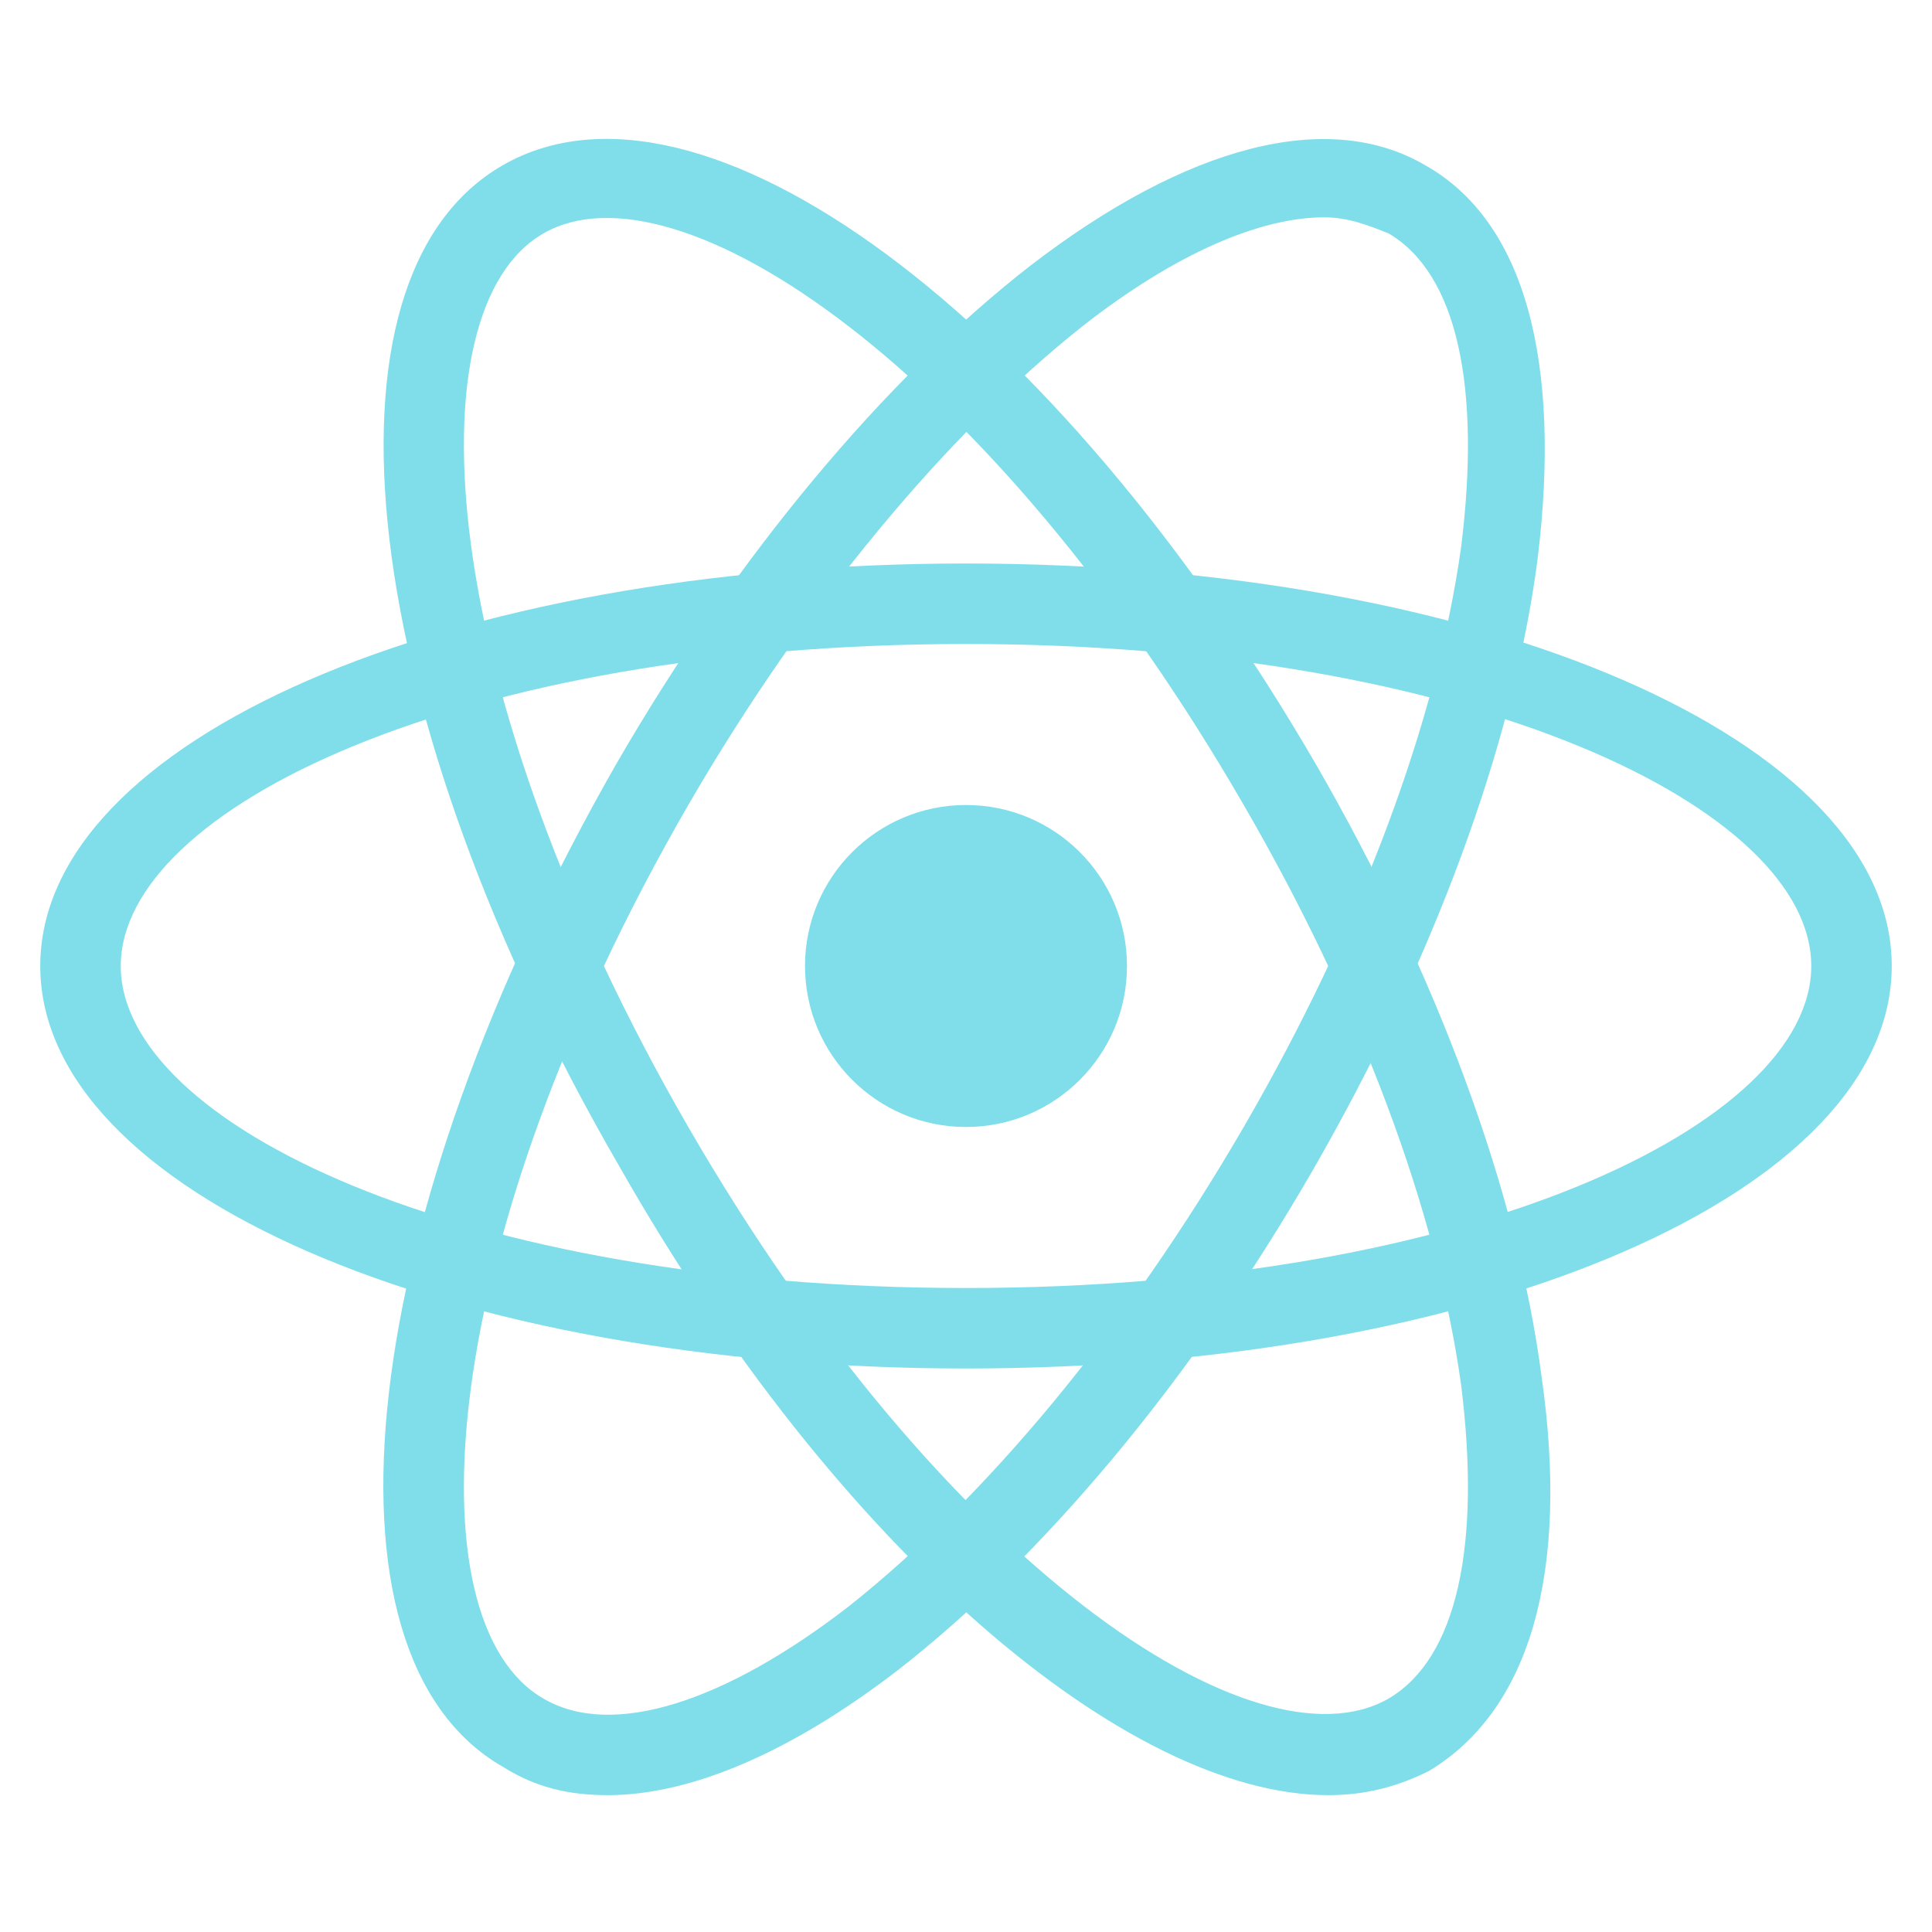
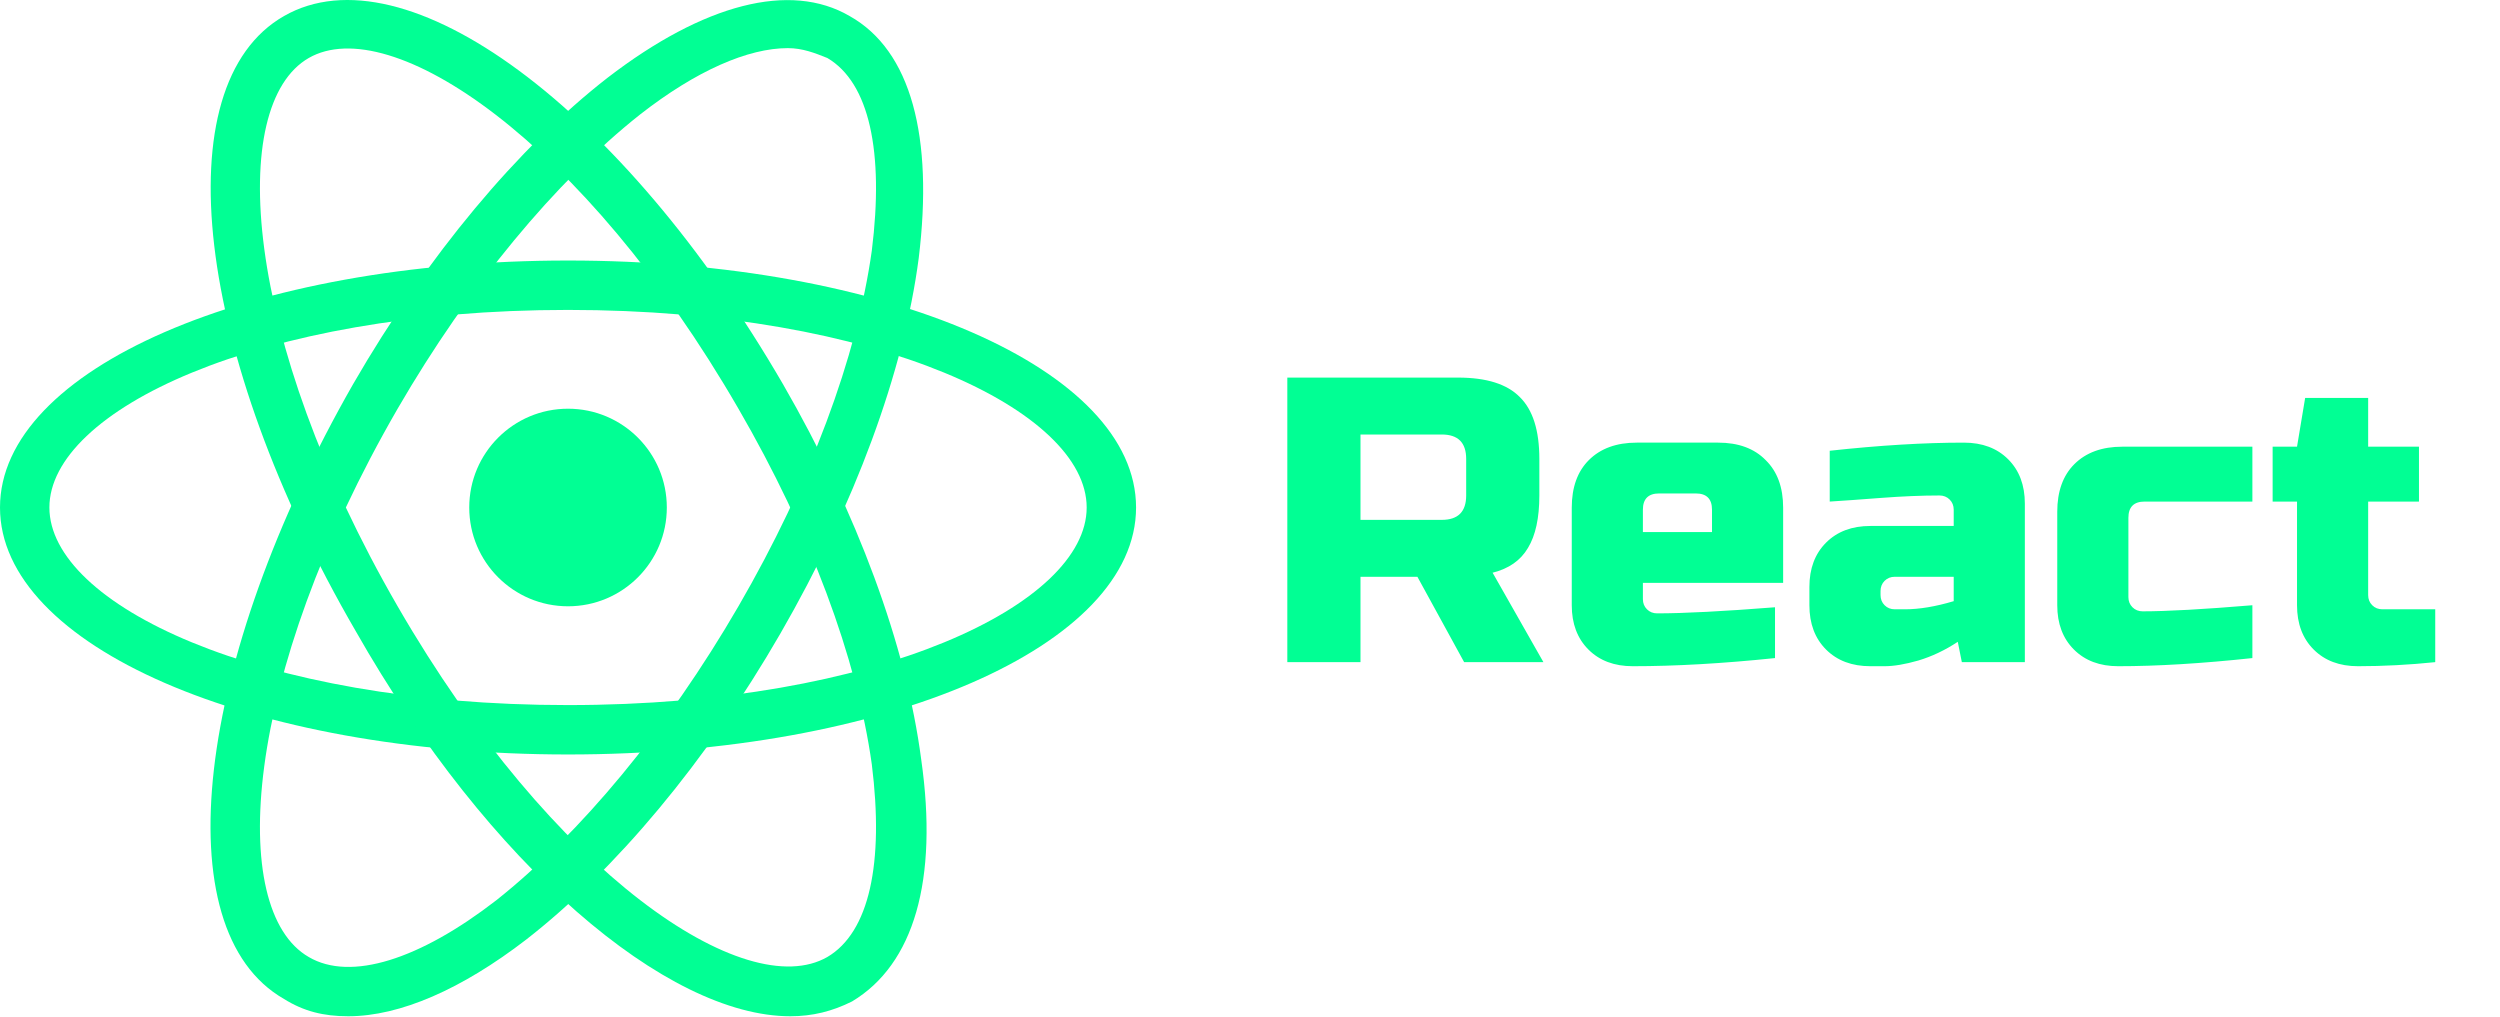
- <svg xmlns="http://www.w3.org/2000/svg" width="127" height="127" viewBox="0 0 127 127" fill="none">
-   <path d="M63.5 89.958C29.369 89.958 2.646 78.317 2.646 63.5C2.646 48.683 29.369 37.042 63.5 37.042C97.631 37.042 124.354 48.683 124.354 63.5C124.354 78.317 97.631 89.958 63.5 89.958ZM63.5 42.333C30.163 42.333 7.938 53.181 7.938 63.5C7.938 73.819 30.163 84.667 63.5 84.667C96.838 84.667 119.063 73.819 119.063 63.5C119.063 53.181 96.838 42.333 63.5 42.333Z" fill="#80DEEA" />
-   <path d="M39.952 118.004C37.306 118.004 35.19 117.475 33.073 116.152C20.108 108.744 23.548 79.904 40.481 50.271C48.419 36.513 58.208 24.871 67.733 17.462C78.052 9.525 87.312 7.144 93.662 10.848C100.277 14.552 102.658 23.812 101.071 36.777C99.483 48.948 94.192 63.235 86.254 76.994C78.317 90.752 68.527 102.394 59.002 109.802C52.123 115.094 45.508 118.004 39.952 118.004ZM87.048 14.287C82.815 14.287 77.258 16.669 71.173 21.431C62.177 28.575 52.917 39.688 45.244 52.917C28.575 81.756 26.988 106.627 35.719 111.654C40.217 114.3 47.625 111.919 55.827 105.569C64.823 98.425 74.083 87.312 81.756 74.083C89.429 60.854 94.456 47.36 96.044 35.983C97.367 25.4 95.779 17.992 91.281 15.346C89.958 14.817 88.635 14.287 87.048 14.287Z" fill="#80DEEA" />
-   <path d="M87.312 118.004C74.083 118.004 55.033 101.865 40.746 76.729C23.548 47.096 20.108 18.256 33.073 10.848C46.038 3.44 69.321 20.637 86.519 50.271C94.456 64.029 99.748 78.317 101.335 90.487C103.188 103.452 100.542 112.448 93.927 116.417C91.81 117.475 89.694 118.004 87.312 118.004ZM35.719 15.346C26.988 20.373 28.575 45.244 45.244 74.083C61.913 102.923 82.55 116.681 91.281 111.654C95.779 109.008 97.367 101.6 96.044 91.017C94.456 79.64 89.429 66.146 81.756 52.917C65.088 24.077 44.45 10.319 35.719 15.346Z" fill="#80DEEA" />
-   <path d="M63.5 74.083C69.345 74.083 74.083 69.345 74.083 63.5C74.083 57.655 69.345 52.917 63.5 52.917C57.655 52.917 52.917 57.655 52.917 63.5C52.917 69.345 57.655 74.083 63.5 74.083Z" fill="#80DEEA" />
+ <svg xmlns="http://www.w3.org/2000/svg" width="246" height="100" viewBox="0 0 246 100" fill="none">
+   <path d="M55.895 74.24C24.545 74.24 0 63.547 0 49.938C0 36.329 24.545 25.636 55.895 25.636C87.244 25.636 111.789 36.329 111.789 49.938C111.789 63.547 87.244 74.24 55.895 74.24ZM55.895 30.496C25.274 30.496 4.86 40.46 4.86 49.938C4.86 59.416 25.274 69.38 55.895 69.38C86.515 69.38 106.929 59.416 106.929 49.938C106.929 40.46 86.515 30.496 55.895 30.496Z" fill="#01FF94" />
+   <path d="M34.266 100C31.835 100 29.891 99.514 27.947 98.299C16.039 91.494 19.198 65.005 34.752 37.787C42.042 25.15 51.034 14.457 59.783 7.652C69.26 0.362 77.766 -1.825 83.599 1.577C89.674 4.979 91.861 13.485 90.403 25.393C88.945 36.572 84.085 49.695 76.794 62.332C69.504 74.969 60.512 85.662 51.763 92.466C45.445 97.327 39.369 100 34.266 100ZM77.523 4.736C73.635 4.736 68.531 6.923 62.942 11.298C54.679 17.859 46.174 28.066 39.126 40.217C23.816 66.706 22.358 89.55 30.377 94.168C34.509 96.598 41.313 94.411 48.847 88.578C57.109 82.016 65.615 71.81 72.663 59.659C79.71 47.508 84.328 35.114 85.786 24.664C87.001 14.943 85.543 8.139 81.412 5.708C80.196 5.222 78.981 4.736 77.523 4.736Z" fill="#01FF94" />
+   <path d="M77.766 100C65.615 100 48.118 85.176 34.995 62.089C19.199 34.871 16.039 8.382 27.947 1.577C39.855 -5.228 61.241 10.569 77.037 37.787C84.328 50.424 89.188 63.547 90.646 74.726C92.348 86.634 89.917 94.897 83.842 98.542C81.898 99.514 79.954 100 77.766 100ZM30.378 5.708C22.358 10.326 23.816 33.169 39.126 59.659C54.437 86.148 73.392 98.785 81.412 94.168C85.543 91.737 87.001 84.933 85.786 75.212C84.328 64.762 79.71 52.368 72.663 40.217C57.353 13.728 38.397 1.091 30.378 5.708Z" fill="#01FF94" />
+   <path d="M55.895 59.659C61.263 59.659 65.615 55.307 65.615 49.938C65.615 44.569 61.263 40.217 55.895 40.217C50.526 40.217 46.174 44.569 46.174 49.938C46.174 55.307 50.526 59.659 55.895 59.659Z" fill="#01FF94" />
+   <path d="M126.672 37.155H143.472C146.272 37.155 148.299 37.795 149.552 39.075C150.832 40.329 151.472 42.355 151.472 45.155V48.755C151.472 50.969 151.099 52.689 150.352 53.915C149.632 55.142 148.472 55.955 146.872 56.355L151.872 65.155H144.072L139.472 56.755H133.872V65.155H126.672V37.155ZM144.272 45.155C144.272 43.555 143.472 42.755 141.872 42.755H133.872V51.155H141.872C143.472 51.155 144.272 50.355 144.272 48.755V45.155ZM163.261 48.555C162.194 48.555 161.661 49.089 161.661 50.155V52.355H168.461V50.155C168.461 49.089 167.928 48.555 166.861 48.555H163.261ZM174.661 64.755C169.514 65.289 164.848 65.555 160.661 65.555C158.848 65.555 157.394 65.009 156.301 63.915C155.208 62.822 154.661 61.369 154.661 59.555V49.955C154.661 47.955 155.221 46.395 156.341 45.275C157.488 44.129 159.061 43.555 161.061 43.555H169.061C171.061 43.555 172.621 44.129 173.741 45.275C174.888 46.395 175.461 47.955 175.461 49.955V57.355H161.661V58.955C161.661 59.355 161.794 59.689 162.061 59.955C162.328 60.222 162.661 60.355 163.061 60.355C165.701 60.355 169.568 60.155 174.661 59.755V64.755ZM187.445 59.955C188.859 59.955 190.459 59.689 192.245 59.155V56.755H186.445C186.045 56.755 185.712 56.889 185.445 57.155C185.179 57.422 185.045 57.755 185.045 58.155V58.555C185.045 58.955 185.179 59.289 185.445 59.555C185.712 59.822 186.045 59.955 186.445 59.955H187.445ZM180.045 44.355C184.925 43.822 189.325 43.555 193.245 43.555C195.059 43.555 196.512 44.102 197.605 45.195C198.699 46.289 199.245 47.742 199.245 49.555V65.155H193.045L192.645 63.155C191.392 63.982 190.099 64.595 188.765 64.995C187.459 65.369 186.352 65.555 185.445 65.555H184.045C182.232 65.555 180.779 65.009 179.685 63.915C178.592 62.822 178.045 61.369 178.045 59.555V57.755C178.045 55.942 178.592 54.489 179.685 53.395C180.779 52.302 182.232 51.755 184.045 51.755H192.245V50.155C192.245 49.755 192.112 49.422 191.845 49.155C191.579 48.889 191.245 48.755 190.845 48.755C189.112 48.755 187.192 48.835 185.085 48.995C183.005 49.155 181.325 49.275 180.045 49.355V44.355ZM221.634 64.755C216.648 65.289 212.248 65.555 208.434 65.555C206.621 65.555 205.168 65.009 204.074 63.915C202.981 62.822 202.434 61.369 202.434 59.555V50.355C202.434 48.355 202.994 46.795 204.114 45.675C205.261 44.529 206.834 43.955 208.834 43.955H221.634V49.355H211.034C209.968 49.355 209.434 49.889 209.434 50.955V58.755C209.434 59.155 209.568 59.489 209.834 59.755C210.101 60.022 210.434 60.155 210.834 60.155C213.234 60.155 216.834 59.955 221.634 59.555V64.755ZM239.627 65.155C237.04 65.422 234.507 65.555 232.027 65.555C230.213 65.555 228.76 65.009 227.667 63.915C226.573 62.822 226.027 61.369 226.027 59.555V49.355H223.627V43.955H226.027L226.827 39.155H233.027V43.955H238.027V49.355H233.027V58.555C233.027 58.955 233.16 59.289 233.427 59.555C233.693 59.822 234.027 59.955 234.427 59.955H239.627V65.155Z" fill="#01FF94" />
</svg>
